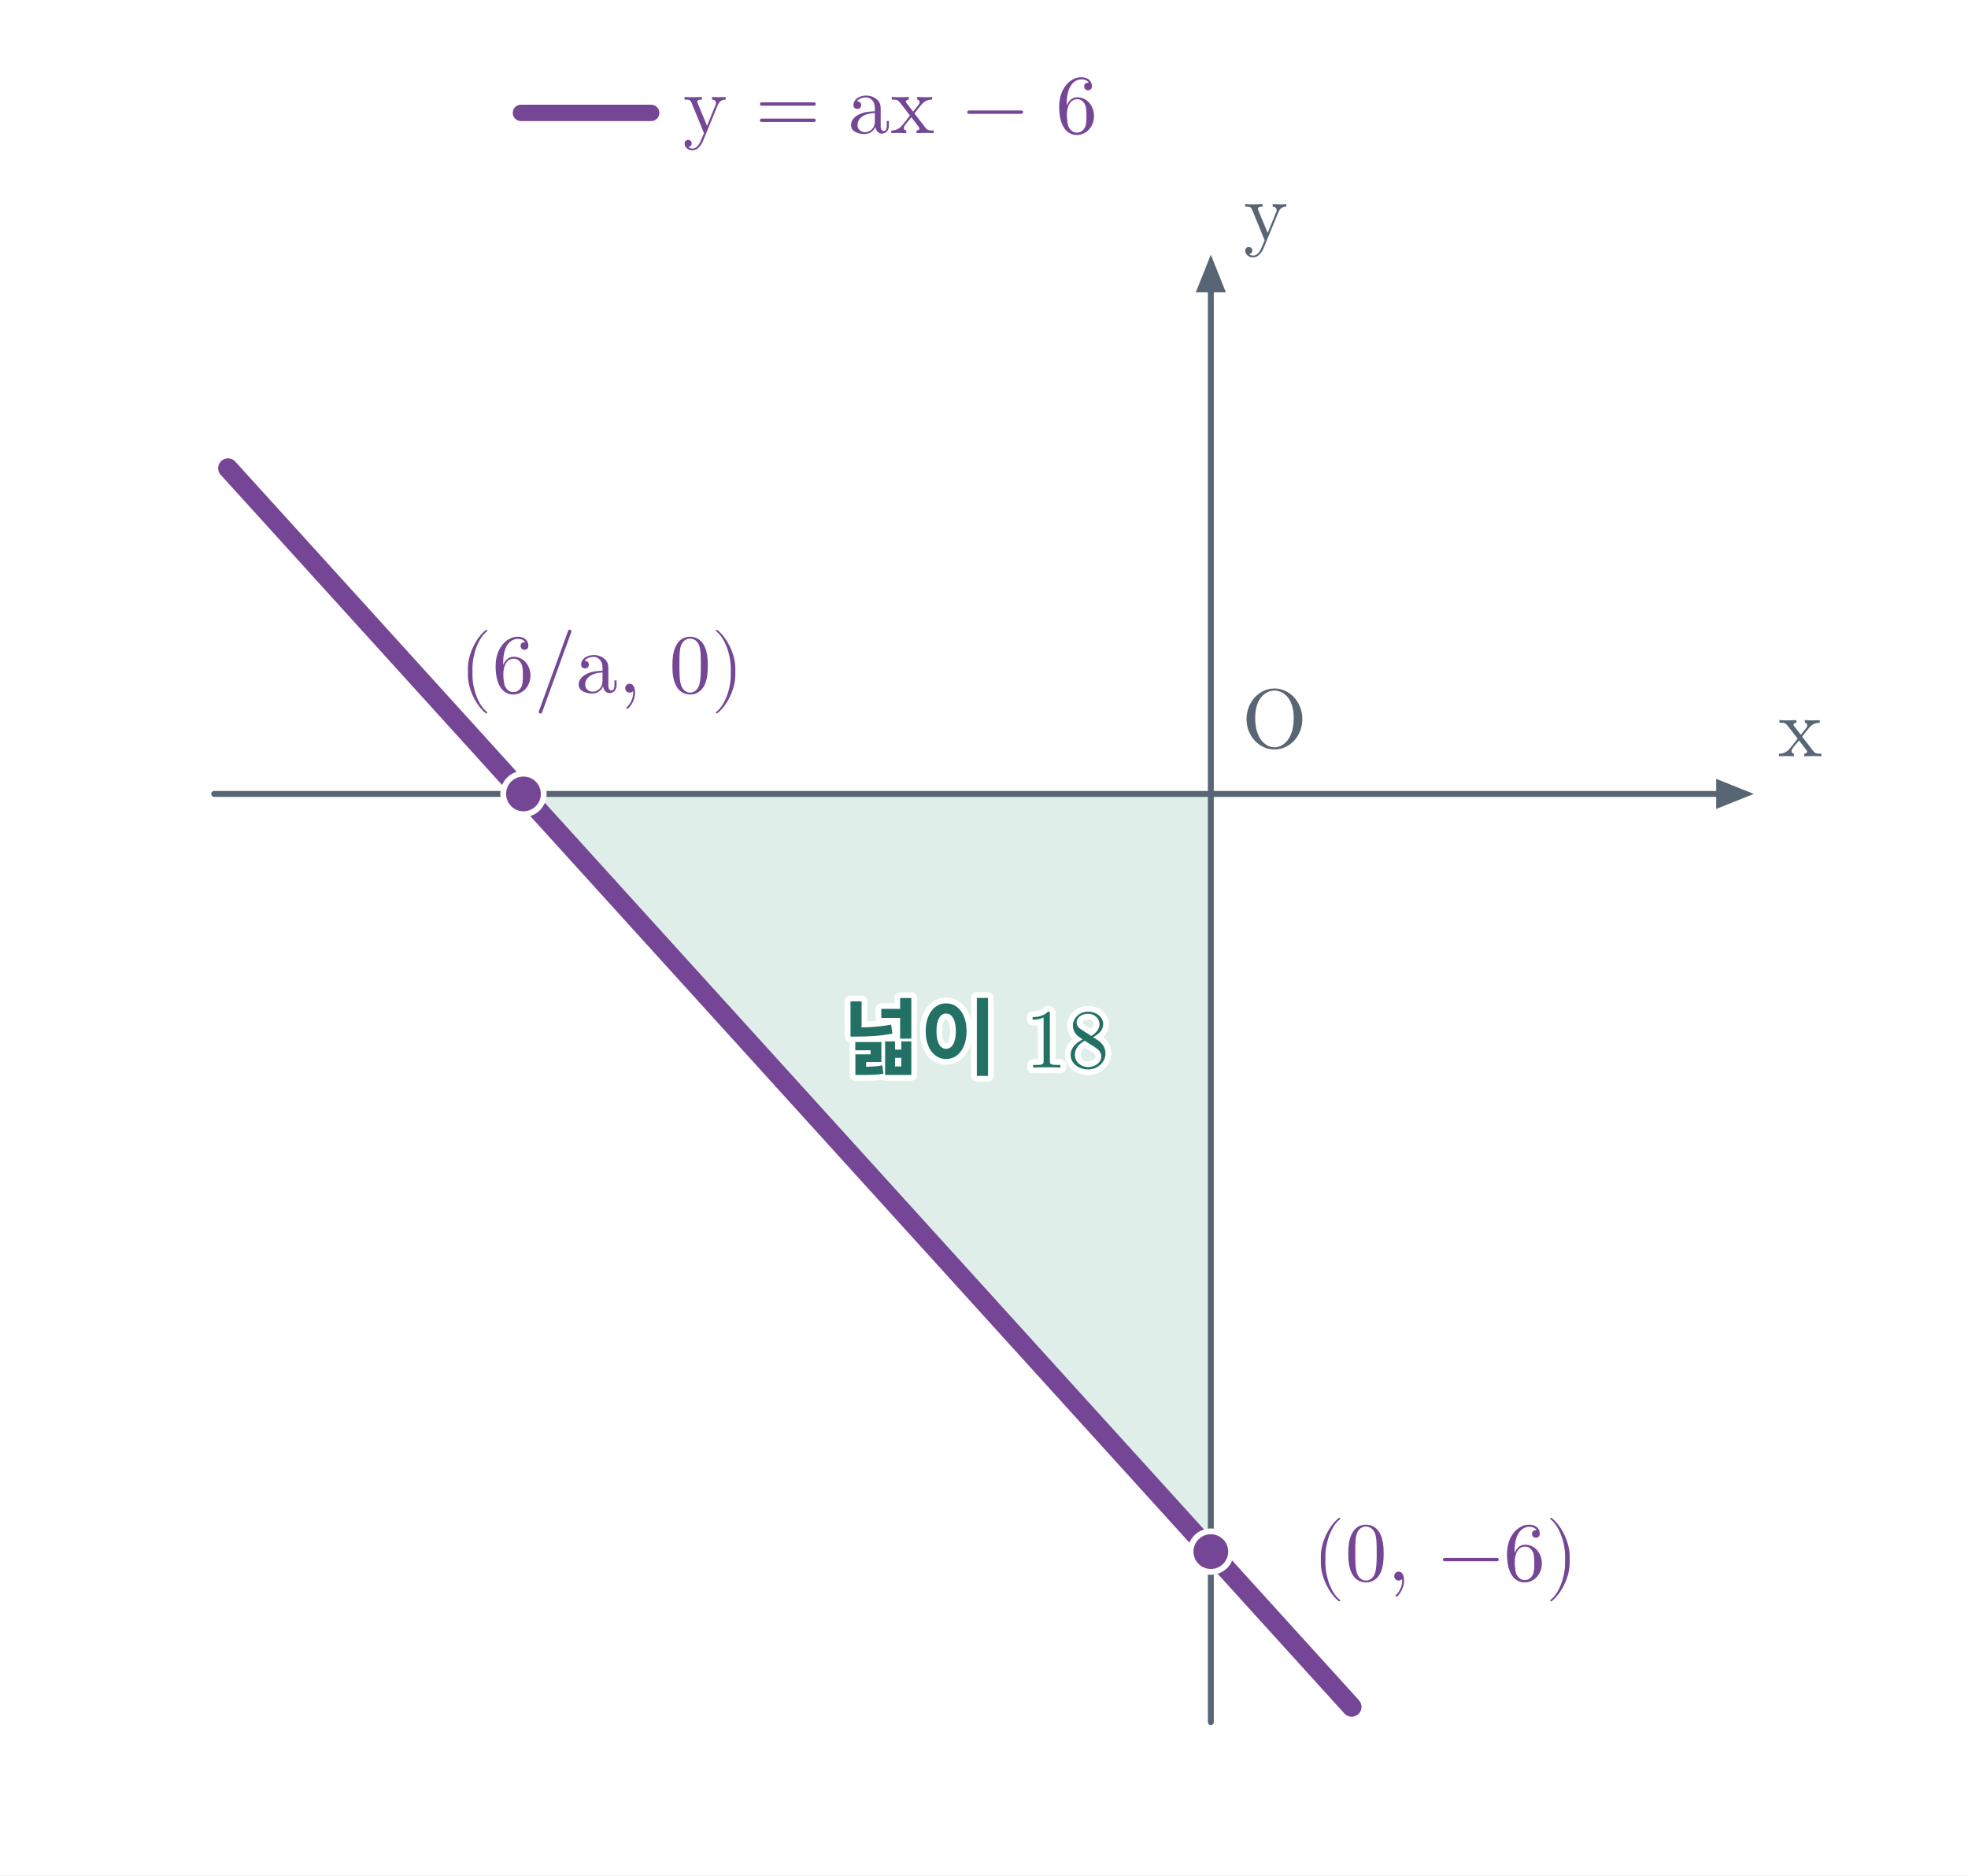
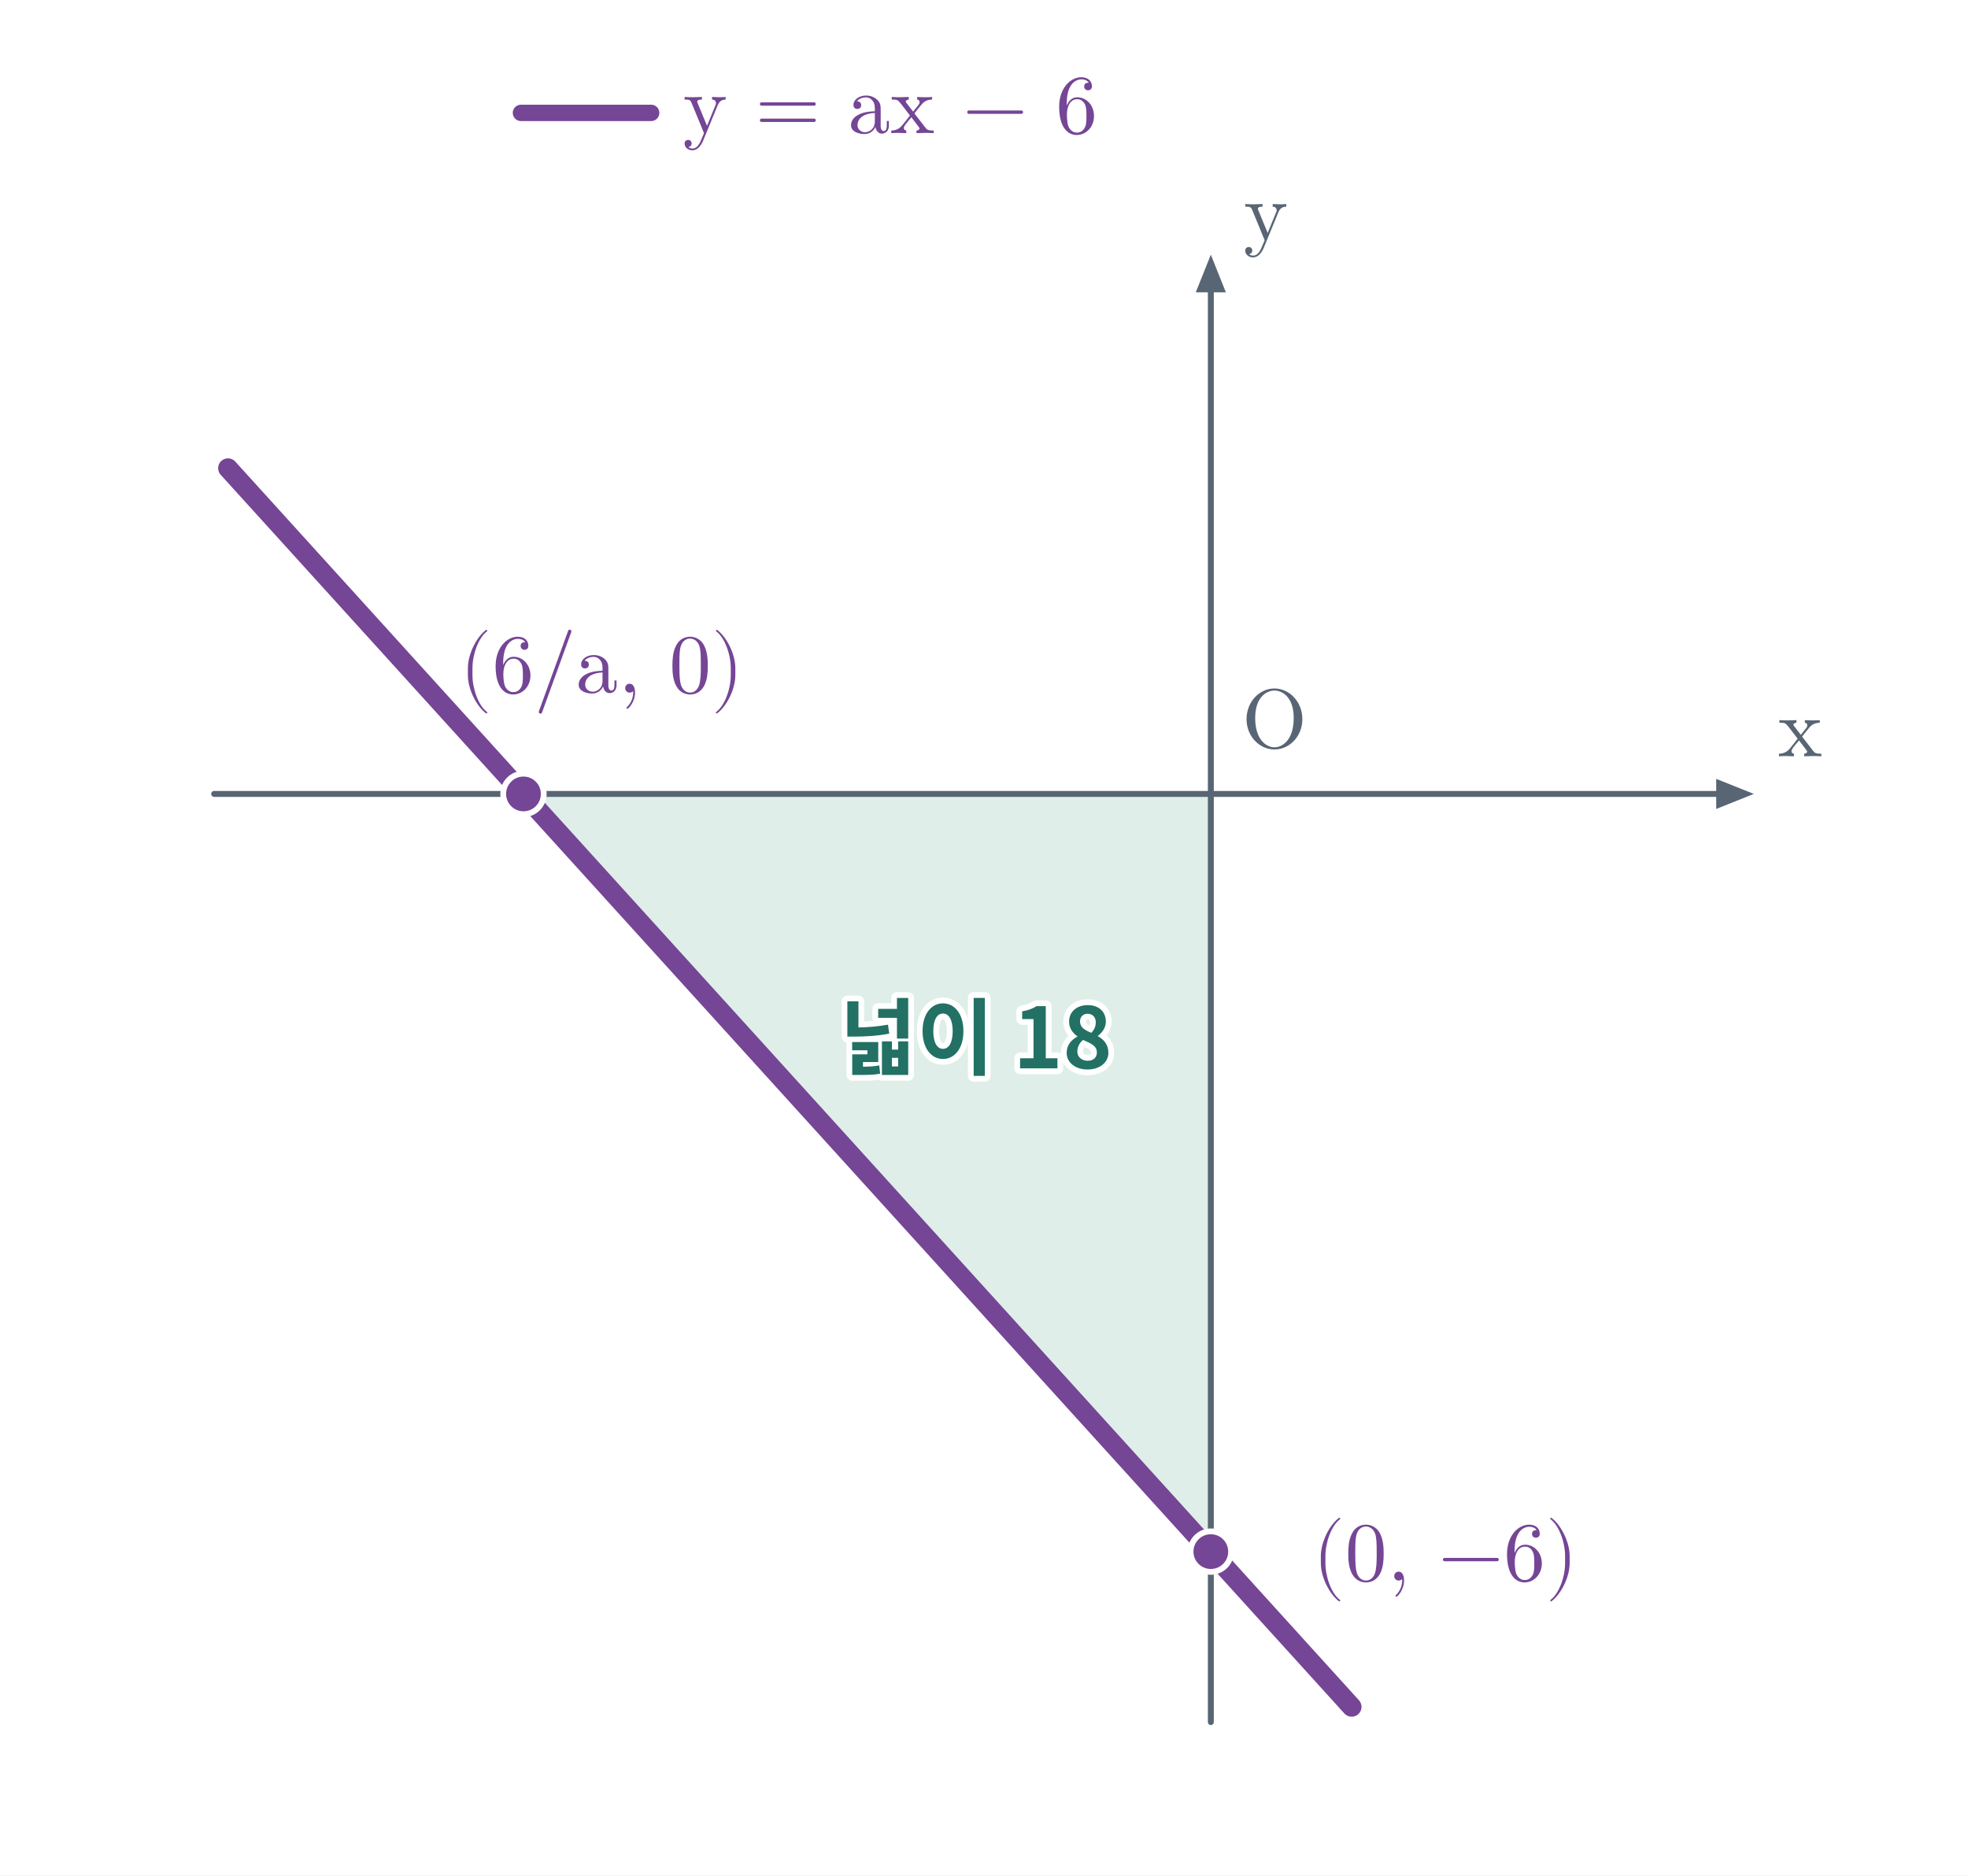
<svg xmlns="http://www.w3.org/2000/svg" viewBox="0 0 680 648" width="680" height="648" role="img" aria-labelledby="title desc">
  <rect width="680" height="648" fill="white" />
  <polygon points="180.875,274.307 418.375,274.307 418.375,536.097" fill="#dfeee8" />
  <line x1="74" y1="274.307" x2="593" y2="274.307" stroke="#586574" stroke-width="2.05" stroke-linecap="round" />
  <polygon points="606,274.307 593,269.107 593,279.507" fill="#586574" />
  <line x1="418.375" y1="595" x2="418.375" y2="101" stroke="#586574" stroke-width="2.05" stroke-linecap="round" />
  <polygon points="418.375,88 413.175,101 423.575,101" fill="#586574" />
  <line x1="78.774" y1="161.764" x2="467.039" y2="589.738" stroke="#754596" stroke-width="6.8" stroke-linecap="round" />
  <circle cx="180.875" cy="274.307" r="7" fill="#754596" stroke="white" stroke-width="2" />
  <circle cx="418.375" cy="536.097" r="7" fill="#754596" stroke="white" stroke-width="2" />
  <line x1="180" y1="39" x2="225" y2="39" stroke="#754596" stroke-width="5.65" stroke-linecap="round" />
  <text x="236" y="46" font-size="29" font-family="Malgun Gothic, Cambria Math, sans-serif" font-weight="600" fill="#754596" text-anchor="start">y = ax − 6</text>
  <text x="622.000" y="261.307" fill="#586574" font-size="29" font-weight="600" font-family="Malgun Gothic, Cambria Math, sans-serif" text-anchor="middle" paint-order="stroke" stroke="white" stroke-width="4.0" stroke-linejoin="round">x</text>
  <text x="437.375" y="83.000" fill="#586574" font-size="29" font-weight="600" font-family="Malgun Gothic, Cambria Math, sans-serif" text-anchor="middle" paint-order="stroke" stroke="white" stroke-width="4.0" stroke-linejoin="round">y</text>
  <text x="440.375" y="258.307" fill="#586574" font-size="29" font-weight="600" font-family="Malgun Gothic, Cambria Math, sans-serif" text-anchor="middle" paint-order="stroke" stroke="white" stroke-width="4.0" stroke-linejoin="round">O</text>
  <text x="207.875" y="239.307" fill="#754596" font-size="29" font-weight="600" font-family="Malgun Gothic, Cambria Math, sans-serif" text-anchor="middle" paint-order="stroke" stroke="white" stroke-width="4.0" stroke-linejoin="round">(6/a, 0)</text>
  <text x="499.375" y="546.097" fill="#754596" font-size="29" font-weight="600" font-family="Malgun Gothic, Cambria Math, sans-serif" text-anchor="middle" paint-order="stroke" stroke="white" stroke-width="4.0" stroke-linejoin="round">(0, −6)</text>
-   <text x="337.229" y="369.115" fill="#227164" font-size="29" font-weight="600" font-family="Malgun Gothic, Cambria Math, sans-serif" text-anchor="middle" paint-order="stroke" stroke="white" stroke-width="4.0" stroke-linejoin="round">넓이 18</text>
+   <g aria-label="넓이 18" fill="#227164" paint-order="stroke" stroke="white" stroke-width="4.0" stroke-linejoin="round">
+     <path d="M304.735 359.806V371.406H313.812V359.806H310.332V362.648H308.185V359.806ZM308.185 365.49H310.332V368.477H308.185ZM292.786 354.992V358.153H295.048C298.935 358.153 302.937 357.95 307.257 357.138L306.822 354.035C303.255 354.673 299.863 354.934 296.615 354.992V345.973H292.786ZM309.925 344.813V348.583H303.43V351.686H309.925V358.849H313.812V344.813ZM294.469 368.564V371.406H296.063C299.834 371.406 301.776 371.406 304.125 370.971L303.807 368.1C302.009 368.448 300.5 368.535 298.18 368.564V366.94H303.459V360.038H294.44V362.88H299.717V364.272H294.469ZM336.432 344.784V371.725H340.288V344.784ZM325.817 346.669C321.757 346.669 318.771 350.381 318.771 356.268C318.771 362.155 321.757 365.896 325.817 365.896C329.906 365.896 332.894 362.155 332.894 356.268C332.894 350.381 329.906 346.669 325.817 346.669ZM325.817 350.178C327.818 350.178 329.182 352.295 329.182 356.268C329.182 360.27 327.818 362.387 325.817 362.387C323.817 362.387 322.483 360.27 322.483 356.268C322.483 352.295 323.817 350.178 325.817 350.178ZM352.469 369.115H365.373V365.635H361.342V347.626H358.182C356.818 348.496 355.368 349.047 353.193 349.424V352.092H357.108V365.635H352.469ZM375.755 369.521C380.077 369.521 382.976 367.027 382.976 363.779C382.976 360.85 381.353 359.11 379.351 358.037V357.892C380.743 356.877 382.106 355.108 382.106 352.991C382.106 349.569 379.671 347.278 375.872 347.278C372.13 347.278 369.404 349.482 369.404 352.962C369.404 355.224 370.594 356.848 372.247 358.037V358.182C370.245 359.226 368.563 361.024 368.563 363.779C368.563 367.143 371.608 369.521 375.755 369.521ZM377.089 356.848C374.856 355.949 373.175 354.963 373.175 352.962C373.175 351.222 374.334 350.265 375.784 350.265C377.582 350.265 378.627 351.512 378.627 353.252C378.627 354.528 378.134 355.775 377.089 356.848ZM375.842 366.505C373.841 366.505 372.247 365.258 372.247 363.315C372.247 361.691 373.058 360.27 374.219 359.313C377.002 360.502 379.003 361.401 379.003 363.634C379.003 365.49 377.67 366.505 375.842 366.505Z" />
+   </g>
</svg>
